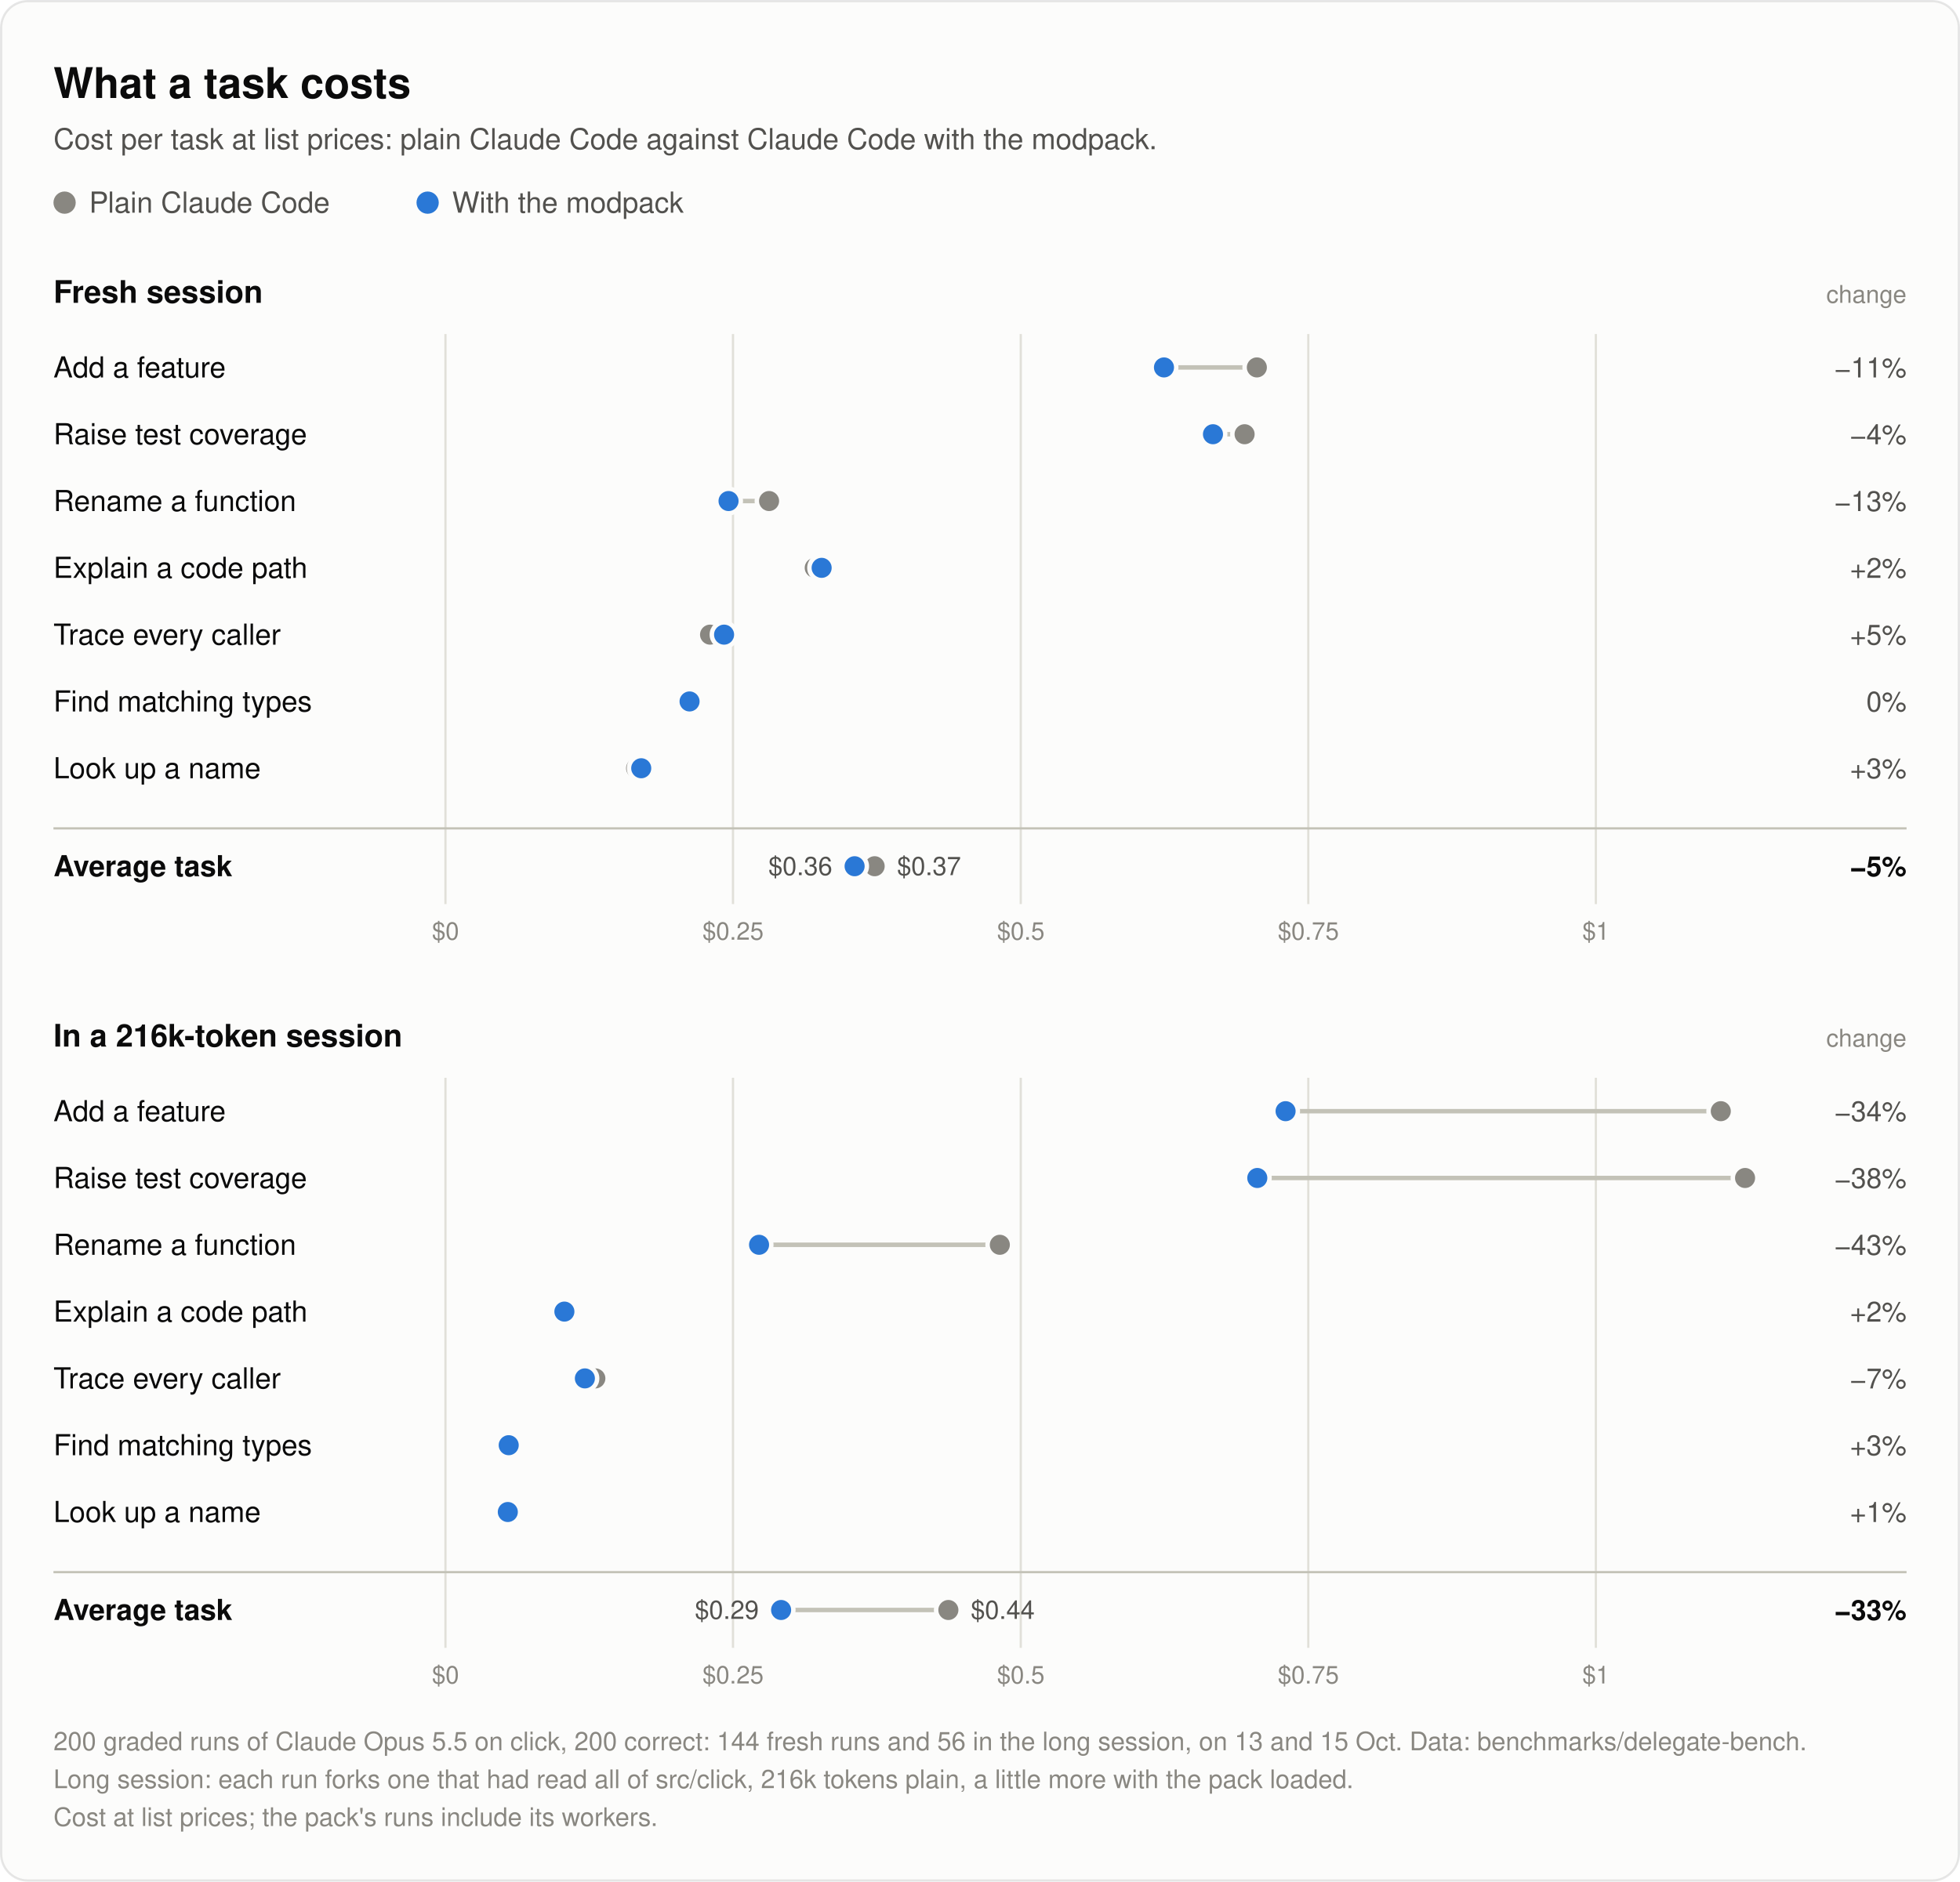
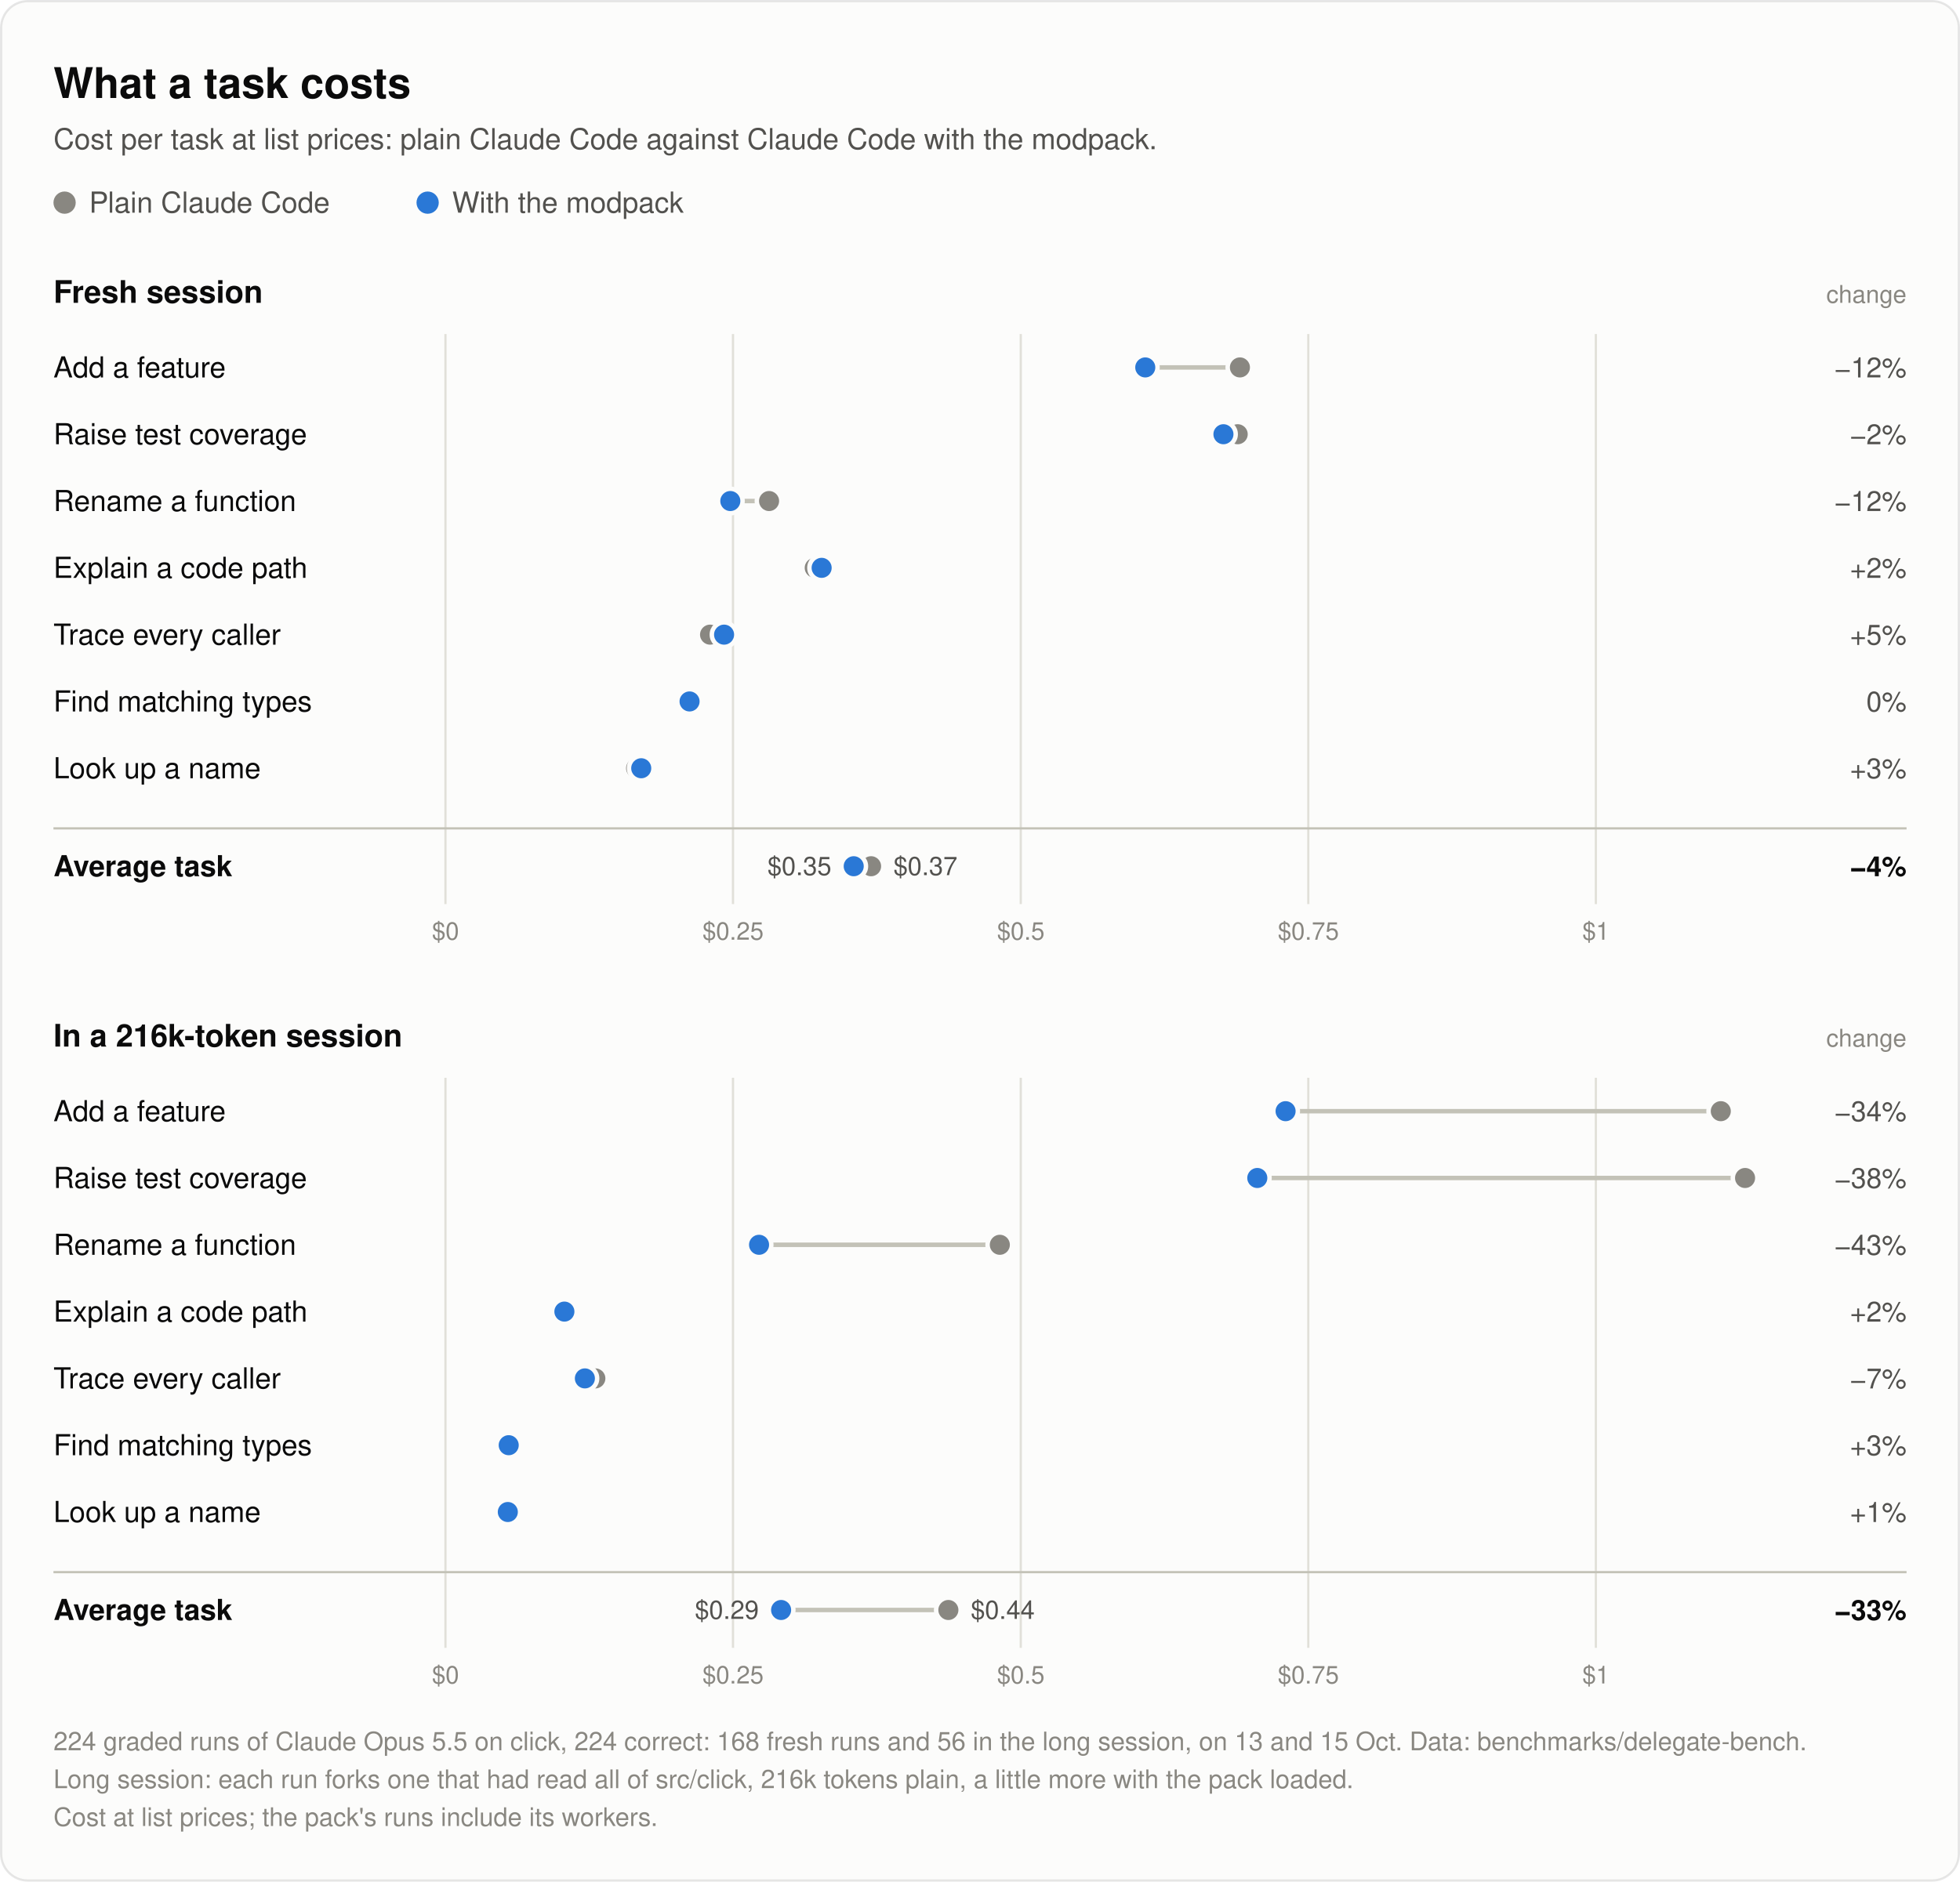
<svg xmlns="http://www.w3.org/2000/svg" width="880" height="845" viewBox="0 0 880 845" role="img" font-family="-apple-system, BlinkMacSystemFont, 'Segoe UI', Helvetica, Arial, sans-serif">
  <rect x="0.5" y="0.5" width="879" height="844" rx="12" fill="#fcfcfb" stroke="rgba(11,11,11,0.10)" />
  <text x="24.0" y="44.0" font-size="19" font-weight="600" fill="#0b0b0b" text-anchor="start">What a task costs</text>
  <text x="24.0" y="67.0" font-size="13" font-weight="400" fill="#52514e" text-anchor="start">Cost per task at list prices: plain Claude Code against Claude Code with the modpack.</text>
  <circle cx="29" cy="91" r="5" fill="#898781" />
  <text x="40.0" y="95.5" font-size="13" font-weight="400" fill="#52514e" text-anchor="start">Plain Claude Code</text>
  <circle cx="192.0" cy="91" r="5" fill="#2a78d6" />
  <text x="203.0" y="95.5" font-size="13" font-weight="400" fill="#52514e" text-anchor="start">With the modpack</text>
  <text x="24.0" y="136.0" font-size="14" font-weight="600" fill="#0b0b0b" text-anchor="start">Fresh session</text>
  <text x="856.0" y="136.0" font-size="11" font-weight="400" fill="#898781" text-anchor="end">change</text>
  <line x1="200.0" y1="150" x2="200.0" y2="406" stroke="#e1e0d9" stroke-width="1" />
  <text x="200.0" y="422.0" font-size="11" font-weight="400" fill="#898781" text-anchor="middle" style="font-variant-numeric: tabular-nums">$0</text>
  <line x1="329.1" y1="150" x2="329.1" y2="406" stroke="#e1e0d9" stroke-width="1" />
  <text x="329.1" y="422.0" font-size="11" font-weight="400" fill="#898781" text-anchor="middle" style="font-variant-numeric: tabular-nums">$0.25</text>
  <line x1="458.3" y1="150" x2="458.3" y2="406" stroke="#e1e0d9" stroke-width="1" />
  <text x="458.3" y="422.0" font-size="11" font-weight="400" fill="#898781" text-anchor="middle" style="font-variant-numeric: tabular-nums">$0.5</text>
  <line x1="587.4" y1="150" x2="587.4" y2="406" stroke="#e1e0d9" stroke-width="1" />
  <text x="587.4" y="422.0" font-size="11" font-weight="400" fill="#898781" text-anchor="middle" style="font-variant-numeric: tabular-nums">$0.75</text>
  <line x1="716.5" y1="150" x2="716.5" y2="406" stroke="#e1e0d9" stroke-width="1" />
  <text x="716.5" y="422.0" font-size="11" font-weight="400" fill="#898781" text-anchor="middle" style="font-variant-numeric: tabular-nums">$1</text>
  <line x1="24" y1="372.0" x2="856" y2="372.0" stroke="#c3c2b7" stroke-width="1" />
  <text x="24.0" y="169.5" font-size="13" font-weight="400" fill="#0b0b0b" text-anchor="start">Add a feature</text>
-   <line x1="564.3" y1="165.0" x2="522.6" y2="165.0" stroke="#c3c2b7" stroke-width="2" stroke-linecap="round" />
-   <circle cx="564.3" cy="165.0" r="5.5" fill="#898781" stroke="#fcfcfb" stroke-width="2" />
-   <circle cx="522.6" cy="165.0" r="5.5" fill="#2a78d6" stroke="#fcfcfb" stroke-width="2" />
-   <text x="856.0" y="169.5" font-size="12.5" font-weight="400" fill="#52514e" text-anchor="end" style="font-variant-numeric: tabular-nums">−11%</text>
+   <line x1="556.7" y1="165.0" x2="514.2" y2="165.0" stroke="#c3c2b7" stroke-width="2" stroke-linecap="round" />
+   <circle cx="556.7" cy="165.0" r="5.5" fill="#898781" stroke="#fcfcfb" stroke-width="2" />
+   <circle cx="514.2" cy="165.0" r="5.5" fill="#2a78d6" stroke="#fcfcfb" stroke-width="2" />
+   <text x="856.0" y="169.5" font-size="12.5" font-weight="400" fill="#52514e" text-anchor="end" style="font-variant-numeric: tabular-nums">−12%</text>
  <text x="24.0" y="199.5" font-size="13" font-weight="400" fill="#0b0b0b" text-anchor="start">Raise test coverage</text>
-   <line x1="558.8" y1="195.0" x2="544.6" y2="195.0" stroke="#c3c2b7" stroke-width="2" stroke-linecap="round" />
-   <circle cx="558.8" cy="195.0" r="5.5" fill="#898781" stroke="#fcfcfb" stroke-width="2" />
-   <circle cx="544.6" cy="195.0" r="5.5" fill="#2a78d6" stroke="#fcfcfb" stroke-width="2" />
-   <text x="856.0" y="199.5" font-size="12.5" font-weight="400" fill="#52514e" text-anchor="end" style="font-variant-numeric: tabular-nums">−4%</text>
+   <line x1="555.7" y1="195.0" x2="549.3" y2="195.0" stroke="#c3c2b7" stroke-width="2" stroke-linecap="round" />
+   <circle cx="555.7" cy="195.0" r="5.5" fill="#898781" stroke="#fcfcfb" stroke-width="2" />
+   <circle cx="549.3" cy="195.0" r="5.5" fill="#2a78d6" stroke="#fcfcfb" stroke-width="2" />
+   <text x="856.0" y="199.5" font-size="12.5" font-weight="400" fill="#52514e" text-anchor="end" style="font-variant-numeric: tabular-nums">−2%</text>
  <text x="24.0" y="229.5" font-size="13" font-weight="400" fill="#0b0b0b" text-anchor="start">Rename a function</text>
-   <line x1="345.3" y1="225.0" x2="327.1" y2="225.0" stroke="#c3c2b7" stroke-width="2" stroke-linecap="round" />
+   <line x1="345.3" y1="225.0" x2="327.9" y2="225.0" stroke="#c3c2b7" stroke-width="2" stroke-linecap="round" />
  <circle cx="345.3" cy="225.0" r="5.5" fill="#898781" stroke="#fcfcfb" stroke-width="2" />
-   <circle cx="327.1" cy="225.0" r="5.5" fill="#2a78d6" stroke="#fcfcfb" stroke-width="2" />
-   <text x="856.0" y="229.5" font-size="12.5" font-weight="400" fill="#52514e" text-anchor="end" style="font-variant-numeric: tabular-nums">−13%</text>
+   <circle cx="327.9" cy="225.0" r="5.5" fill="#2a78d6" stroke="#fcfcfb" stroke-width="2" />
+   <text x="856.0" y="229.5" font-size="12.5" font-weight="400" fill="#52514e" text-anchor="end" style="font-variant-numeric: tabular-nums">−12%</text>
  <text x="24.0" y="259.5" font-size="13" font-weight="400" fill="#0b0b0b" text-anchor="start">Explain a code path</text>
  <line x1="365.8" y1="255.0" x2="368.9" y2="255.0" stroke="#c3c2b7" stroke-width="2" stroke-linecap="round" />
  <circle cx="365.8" cy="255.0" r="5.5" fill="#898781" stroke="#fcfcfb" stroke-width="2" />
  <circle cx="368.9" cy="255.0" r="5.5" fill="#2a78d6" stroke="#fcfcfb" stroke-width="2" />
  <text x="856.0" y="259.5" font-size="12.5" font-weight="400" fill="#52514e" text-anchor="end" style="font-variant-numeric: tabular-nums">+2%</text>
  <text x="24.0" y="289.5" font-size="13" font-weight="400" fill="#0b0b0b" text-anchor="start">Trace every caller</text>
  <line x1="318.8" y1="285.0" x2="325.1" y2="285.0" stroke="#c3c2b7" stroke-width="2" stroke-linecap="round" />
  <circle cx="318.8" cy="285.0" r="5.5" fill="#898781" stroke="#fcfcfb" stroke-width="2" />
  <circle cx="325.1" cy="285.0" r="5.5" fill="#2a78d6" stroke="#fcfcfb" stroke-width="2" />
  <text x="856.0" y="289.5" font-size="12.5" font-weight="400" fill="#52514e" text-anchor="end" style="font-variant-numeric: tabular-nums">+5%</text>
  <text x="24.0" y="319.5" font-size="13" font-weight="400" fill="#0b0b0b" text-anchor="start">Find matching types</text>
  <line x1="310.1" y1="315.0" x2="309.6" y2="315.0" stroke="#c3c2b7" stroke-width="2" stroke-linecap="round" />
  <circle cx="310.1" cy="315.0" r="5.5" fill="#898781" stroke="#fcfcfb" stroke-width="2" />
  <circle cx="309.6" cy="315.0" r="5.5" fill="#2a78d6" stroke="#fcfcfb" stroke-width="2" />
  <text x="856.0" y="319.5" font-size="12.5" font-weight="400" fill="#52514e" text-anchor="end" style="font-variant-numeric: tabular-nums">0%</text>
  <text x="24.0" y="349.5" font-size="13" font-weight="400" fill="#0b0b0b" text-anchor="start">Look up a name</text>
  <line x1="285.6" y1="345.0" x2="287.9" y2="345.0" stroke="#c3c2b7" stroke-width="2" stroke-linecap="round" />
  <circle cx="285.6" cy="345.0" r="5.5" fill="#898781" stroke="#fcfcfb" stroke-width="2" />
  <circle cx="287.9" cy="345.0" r="5.5" fill="#2a78d6" stroke="#fcfcfb" stroke-width="2" />
  <text x="856.0" y="349.5" font-size="12.5" font-weight="400" fill="#52514e" text-anchor="end" style="font-variant-numeric: tabular-nums">+3%</text>
  <text x="24.0" y="393.5" font-size="13" font-weight="600" fill="#0b0b0b" text-anchor="start">Average task</text>
-   <line x1="392.7" y1="389.0" x2="383.7" y2="389.0" stroke="#c3c2b7" stroke-width="2" stroke-linecap="round" />
-   <circle cx="392.7" cy="389.0" r="5.5" fill="#898781" stroke="#fcfcfb" stroke-width="2" />
-   <circle cx="383.7" cy="389.0" r="5.5" fill="#2a78d6" stroke="#fcfcfb" stroke-width="2" />
-   <text x="856.0" y="393.5" font-size="12.5" font-weight="600" fill="#0b0b0b" text-anchor="end" style="font-variant-numeric: tabular-nums">−5%</text>
-   <text x="373.7" y="393.0" font-size="11.5" font-weight="400" fill="#52514e" text-anchor="end" style="font-variant-numeric: tabular-nums">$0.36</text>
-   <text x="402.7" y="393.0" font-size="11.5" font-weight="400" fill="#52514e" text-anchor="start" style="font-variant-numeric: tabular-nums">$0.37</text>
+   <line x1="391.1" y1="389.0" x2="383.3" y2="389.0" stroke="#c3c2b7" stroke-width="2" stroke-linecap="round" />
+   <circle cx="391.1" cy="389.0" r="5.5" fill="#898781" stroke="#fcfcfb" stroke-width="2" />
+   <circle cx="383.3" cy="389.0" r="5.5" fill="#2a78d6" stroke="#fcfcfb" stroke-width="2" />
+   <text x="856.0" y="393.5" font-size="12.5" font-weight="600" fill="#0b0b0b" text-anchor="end" style="font-variant-numeric: tabular-nums">−4%</text>
+   <text x="373.3" y="393.0" font-size="11.5" font-weight="400" fill="#52514e" text-anchor="end" style="font-variant-numeric: tabular-nums">$0.35</text>
+   <text x="401.1" y="393.0" font-size="11.5" font-weight="400" fill="#52514e" text-anchor="start" style="font-variant-numeric: tabular-nums">$0.37</text>
  <text x="24.0" y="470.0" font-size="14" font-weight="600" fill="#0b0b0b" text-anchor="start">In a 216k-token session</text>
  <text x="856.0" y="470.0" font-size="11" font-weight="400" fill="#898781" text-anchor="end">change</text>
  <line x1="200.0" y1="484" x2="200.0" y2="740" stroke="#e1e0d9" stroke-width="1" />
  <text x="200.0" y="756.0" font-size="11" font-weight="400" fill="#898781" text-anchor="middle" style="font-variant-numeric: tabular-nums">$0</text>
  <line x1="329.1" y1="484" x2="329.1" y2="740" stroke="#e1e0d9" stroke-width="1" />
  <text x="329.1" y="756.0" font-size="11" font-weight="400" fill="#898781" text-anchor="middle" style="font-variant-numeric: tabular-nums">$0.25</text>
  <line x1="458.3" y1="484" x2="458.3" y2="740" stroke="#e1e0d9" stroke-width="1" />
  <text x="458.3" y="756.0" font-size="11" font-weight="400" fill="#898781" text-anchor="middle" style="font-variant-numeric: tabular-nums">$0.5</text>
  <line x1="587.4" y1="484" x2="587.4" y2="740" stroke="#e1e0d9" stroke-width="1" />
  <text x="587.4" y="756.0" font-size="11" font-weight="400" fill="#898781" text-anchor="middle" style="font-variant-numeric: tabular-nums">$0.75</text>
  <line x1="716.5" y1="484" x2="716.5" y2="740" stroke="#e1e0d9" stroke-width="1" />
  <text x="716.5" y="756.0" font-size="11" font-weight="400" fill="#898781" text-anchor="middle" style="font-variant-numeric: tabular-nums">$1</text>
  <line x1="24" y1="706.0" x2="856" y2="706.0" stroke="#c3c2b7" stroke-width="1" />
  <text x="24.0" y="503.5" font-size="13" font-weight="400" fill="#0b0b0b" text-anchor="start">Add a feature</text>
  <line x1="772.6" y1="499.0" x2="577.2" y2="499.0" stroke="#c3c2b7" stroke-width="2" stroke-linecap="round" />
  <circle cx="772.6" cy="499.0" r="5.5" fill="#898781" stroke="#fcfcfb" stroke-width="2" />
  <circle cx="577.2" cy="499.0" r="5.5" fill="#2a78d6" stroke="#fcfcfb" stroke-width="2" />
  <text x="856.0" y="503.5" font-size="12.5" font-weight="400" fill="#52514e" text-anchor="end" style="font-variant-numeric: tabular-nums">−34%</text>
  <text x="24.0" y="533.5" font-size="13" font-weight="400" fill="#0b0b0b" text-anchor="start">Raise test coverage</text>
  <line x1="783.5" y1="529.0" x2="564.5" y2="529.0" stroke="#c3c2b7" stroke-width="2" stroke-linecap="round" />
  <circle cx="783.5" cy="529.0" r="5.5" fill="#898781" stroke="#fcfcfb" stroke-width="2" />
  <circle cx="564.5" cy="529.0" r="5.5" fill="#2a78d6" stroke="#fcfcfb" stroke-width="2" />
  <text x="856.0" y="533.5" font-size="12.5" font-weight="400" fill="#52514e" text-anchor="end" style="font-variant-numeric: tabular-nums">−38%</text>
  <text x="24.0" y="563.5" font-size="13" font-weight="400" fill="#0b0b0b" text-anchor="start">Rename a function</text>
  <line x1="448.9" y1="559.0" x2="340.8" y2="559.0" stroke="#c3c2b7" stroke-width="2" stroke-linecap="round" />
  <circle cx="448.9" cy="559.0" r="5.5" fill="#898781" stroke="#fcfcfb" stroke-width="2" />
  <circle cx="340.8" cy="559.0" r="5.5" fill="#2a78d6" stroke="#fcfcfb" stroke-width="2" />
  <text x="856.0" y="563.5" font-size="12.5" font-weight="400" fill="#52514e" text-anchor="end" style="font-variant-numeric: tabular-nums">−43%</text>
  <text x="24.0" y="593.5" font-size="13" font-weight="400" fill="#0b0b0b" text-anchor="start">Explain a code path</text>
  <line x1="252.6" y1="589.0" x2="253.4" y2="589.0" stroke="#c3c2b7" stroke-width="2" stroke-linecap="round" />
  <circle cx="252.6" cy="589.0" r="5.5" fill="#898781" stroke="#fcfcfb" stroke-width="2" />
  <circle cx="253.4" cy="589.0" r="5.5" fill="#2a78d6" stroke="#fcfcfb" stroke-width="2" />
  <text x="856.0" y="593.5" font-size="12.5" font-weight="400" fill="#52514e" text-anchor="end" style="font-variant-numeric: tabular-nums">+2%</text>
  <text x="24.0" y="623.5" font-size="13" font-weight="400" fill="#0b0b0b" text-anchor="start">Trace every caller</text>
  <line x1="267.3" y1="619.0" x2="262.6" y2="619.0" stroke="#c3c2b7" stroke-width="2" stroke-linecap="round" />
  <circle cx="267.3" cy="619.0" r="5.5" fill="#898781" stroke="#fcfcfb" stroke-width="2" />
  <circle cx="262.6" cy="619.0" r="5.5" fill="#2a78d6" stroke="#fcfcfb" stroke-width="2" />
  <text x="856.0" y="623.5" font-size="12.5" font-weight="400" fill="#52514e" text-anchor="end" style="font-variant-numeric: tabular-nums">−7%</text>
  <text x="24.0" y="653.5" font-size="13" font-weight="400" fill="#0b0b0b" text-anchor="start">Find matching types</text>
  <line x1="227.7" y1="649.0" x2="228.4" y2="649.0" stroke="#c3c2b7" stroke-width="2" stroke-linecap="round" />
  <circle cx="227.7" cy="649.0" r="5.5" fill="#898781" stroke="#fcfcfb" stroke-width="2" />
  <circle cx="228.4" cy="649.0" r="5.5" fill="#2a78d6" stroke="#fcfcfb" stroke-width="2" />
  <text x="856.0" y="653.5" font-size="12.5" font-weight="400" fill="#52514e" text-anchor="end" style="font-variant-numeric: tabular-nums">+3%</text>
  <text x="24.0" y="683.5" font-size="13" font-weight="400" fill="#0b0b0b" text-anchor="start">Look up a name</text>
  <line x1="227.8" y1="679.0" x2="228.0" y2="679.0" stroke="#c3c2b7" stroke-width="2" stroke-linecap="round" />
  <circle cx="227.8" cy="679.0" r="5.5" fill="#898781" stroke="#fcfcfb" stroke-width="2" />
  <circle cx="228.0" cy="679.0" r="5.5" fill="#2a78d6" stroke="#fcfcfb" stroke-width="2" />
  <text x="856.0" y="683.5" font-size="12.5" font-weight="400" fill="#52514e" text-anchor="end" style="font-variant-numeric: tabular-nums">+1%</text>
  <text x="24.0" y="727.5" font-size="13" font-weight="600" fill="#0b0b0b" text-anchor="start">Average task</text>
  <line x1="425.8" y1="723.0" x2="350.7" y2="723.0" stroke="#c3c2b7" stroke-width="2" stroke-linecap="round" />
  <circle cx="425.8" cy="723.0" r="5.5" fill="#898781" stroke="#fcfcfb" stroke-width="2" />
  <circle cx="350.7" cy="723.0" r="5.5" fill="#2a78d6" stroke="#fcfcfb" stroke-width="2" />
  <text x="856.0" y="727.5" font-size="12.5" font-weight="600" fill="#0b0b0b" text-anchor="end" style="font-variant-numeric: tabular-nums">−33%</text>
  <text x="340.7" y="727.0" font-size="11.5" font-weight="400" fill="#52514e" text-anchor="end" style="font-variant-numeric: tabular-nums">$0.29</text>
  <text x="435.8" y="727.0" font-size="11.5" font-weight="400" fill="#52514e" text-anchor="start" style="font-variant-numeric: tabular-nums">$0.44</text>
-   <text x="24.0" y="786.0" font-size="11.5" font-weight="400" fill="#898781" text-anchor="start">200 graded runs of Claude Opus 5.5 on click, 200 correct: 144 fresh runs and 56 in the long session, on 13 and 15 Oct. Data: benchmarks/delegate-bench.</text>
+   <text x="24.0" y="786.0" font-size="11.5" font-weight="400" fill="#898781" text-anchor="start">224 graded runs of Claude Opus 5.5 on click, 224 correct: 168 fresh runs and 56 in the long session, on 13 and 15 Oct. Data: benchmarks/delegate-bench.</text>
  <text x="24.0" y="803.0" font-size="11.5" font-weight="400" fill="#898781" text-anchor="start">Long session: each run forks one that had read all of src/click, 216k tokens plain, a little more with the pack loaded.</text>
  <text x="24.0" y="820.0" font-size="11.5" font-weight="400" fill="#898781" text-anchor="start">Cost at list prices; the pack's runs include its workers.</text>
</svg>
